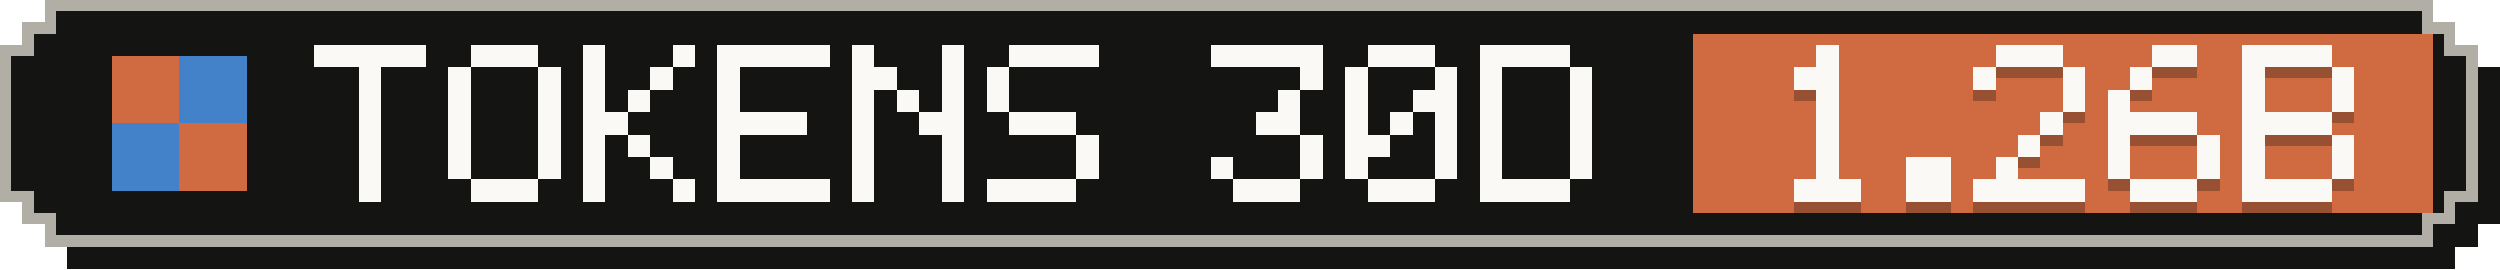
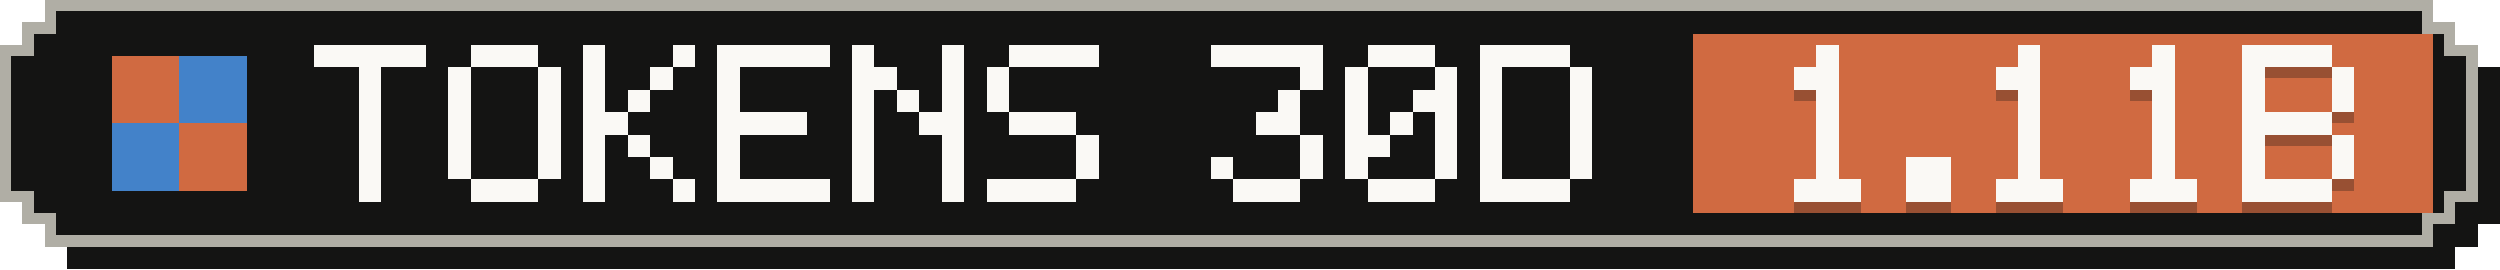
- <svg xmlns="http://www.w3.org/2000/svg" width="223" height="24" viewBox="0 0 223 24" role="img" aria-label="Tokens, last 30 days: 1.26B">
+ <svg xmlns="http://www.w3.org/2000/svg" width="223" height="24" viewBox="0 0 223 24" role="img" aria-label="Tokens, last 30 days: 1.11B">
  <g shape-rendering="crispEdges">
    <path fill="#141413" d="M6,2 H219 V4 H221 V6 H223 V20 H221 V22 H219 V24 H6 V22 H4 V20 H2 V6 H4 V4 H6 Z" />
    <path fill="#b0aea5" d="M4,0 H217 V2 H219 V4 H221 V18 H219 V20 H217 V22 H4 V20 H2 V18 H0 V4 H2 V2 H4 Z" />
    <path fill="#141413" d="M5,1 H216 V3 H218 V5 H220 V17 H218 V19 H216 V21 H5 V19 H3 V17 H1 V5 H3 V3 H5 Z" />
    <rect fill="#d06a41" x="151" y="3" width="66" height="16" />
    <g fill="#d06a41">
      <rect x="10" y="5" width="6" height="6" />
      <rect x="16" y="11" width="6" height="6" />
    </g>
    <g fill="#4382c9">
      <rect x="16" y="5" width="6" height="6" />
      <rect x="10" y="11" width="6" height="6" />
    </g>
    <g fill="#faf9f5">
      <rect x="28" y="4" width="10" height="2" />
      <rect x="32" y="6" width="2" height="2" />
      <rect x="32" y="8" width="2" height="2" />
      <rect x="32" y="10" width="2" height="2" />
      <rect x="32" y="12" width="2" height="2" />
      <rect x="32" y="14" width="2" height="2" />
      <rect x="32" y="16" width="2" height="2" />
      <rect x="42" y="4" width="6" height="2" />
      <rect x="40" y="6" width="2" height="2" />
      <rect x="48" y="6" width="2" height="2" />
      <rect x="40" y="8" width="2" height="2" />
      <rect x="48" y="8" width="2" height="2" />
      <rect x="40" y="10" width="2" height="2" />
      <rect x="48" y="10" width="2" height="2" />
      <rect x="40" y="12" width="2" height="2" />
      <rect x="48" y="12" width="2" height="2" />
      <rect x="40" y="14" width="2" height="2" />
      <rect x="48" y="14" width="2" height="2" />
      <rect x="42" y="16" width="6" height="2" />
      <rect x="52" y="4" width="2" height="2" />
      <rect x="60" y="4" width="2" height="2" />
      <rect x="52" y="6" width="2" height="2" />
      <rect x="58" y="6" width="2" height="2" />
      <rect x="52" y="8" width="2" height="2" />
      <rect x="56" y="8" width="2" height="2" />
      <rect x="52" y="10" width="4" height="2" />
      <rect x="52" y="12" width="2" height="2" />
      <rect x="56" y="12" width="2" height="2" />
      <rect x="52" y="14" width="2" height="2" />
      <rect x="58" y="14" width="2" height="2" />
      <rect x="52" y="16" width="2" height="2" />
      <rect x="60" y="16" width="2" height="2" />
      <rect x="64" y="4" width="10" height="2" />
      <rect x="64" y="6" width="2" height="2" />
      <rect x="64" y="8" width="2" height="2" />
      <rect x="64" y="10" width="8" height="2" />
      <rect x="64" y="12" width="2" height="2" />
      <rect x="64" y="14" width="2" height="2" />
      <rect x="64" y="16" width="10" height="2" />
      <rect x="76" y="4" width="2" height="2" />
      <rect x="84" y="4" width="2" height="2" />
      <rect x="76" y="6" width="4" height="2" />
      <rect x="84" y="6" width="2" height="2" />
      <rect x="76" y="8" width="2" height="2" />
      <rect x="80" y="8" width="2" height="2" />
      <rect x="84" y="8" width="2" height="2" />
      <rect x="76" y="10" width="2" height="2" />
      <rect x="82" y="10" width="4" height="2" />
      <rect x="76" y="12" width="2" height="2" />
      <rect x="84" y="12" width="2" height="2" />
      <rect x="76" y="14" width="2" height="2" />
      <rect x="84" y="14" width="2" height="2" />
      <rect x="76" y="16" width="2" height="2" />
      <rect x="84" y="16" width="2" height="2" />
      <rect x="90" y="4" width="8" height="2" />
      <rect x="88" y="6" width="2" height="2" />
      <rect x="88" y="8" width="2" height="2" />
      <rect x="90" y="10" width="6" height="2" />
      <rect x="96" y="12" width="2" height="2" />
      <rect x="96" y="14" width="2" height="2" />
      <rect x="88" y="16" width="8" height="2" />
      <rect x="108" y="4" width="10" height="2" />
      <rect x="116" y="6" width="2" height="2" />
      <rect x="114" y="8" width="2" height="2" />
      <rect x="112" y="10" width="4" height="2" />
      <rect x="116" y="12" width="2" height="2" />
      <rect x="108" y="14" width="2" height="2" />
      <rect x="116" y="14" width="2" height="2" />
      <rect x="110" y="16" width="6" height="2" />
      <rect x="122" y="4" width="6" height="2" />
      <rect x="120" y="6" width="2" height="2" />
      <rect x="128" y="6" width="2" height="2" />
      <rect x="120" y="8" width="2" height="2" />
      <rect x="126" y="8" width="4" height="2" />
      <rect x="120" y="10" width="2" height="2" />
      <rect x="124" y="10" width="2" height="2" />
      <rect x="128" y="10" width="2" height="2" />
      <rect x="120" y="12" width="4" height="2" />
      <rect x="128" y="12" width="2" height="2" />
      <rect x="120" y="14" width="2" height="2" />
      <rect x="128" y="14" width="2" height="2" />
      <rect x="122" y="16" width="6" height="2" />
      <rect x="132" y="4" width="8" height="2" />
      <rect x="132" y="6" width="2" height="2" />
      <rect x="140" y="6" width="2" height="2" />
      <rect x="132" y="8" width="2" height="2" />
      <rect x="140" y="8" width="2" height="2" />
      <rect x="132" y="10" width="2" height="2" />
      <rect x="140" y="10" width="2" height="2" />
      <rect x="132" y="12" width="2" height="2" />
      <rect x="140" y="12" width="2" height="2" />
      <rect x="132" y="14" width="2" height="2" />
      <rect x="140" y="14" width="2" height="2" />
      <rect x="132" y="16" width="8" height="2" />
    </g>
    <g fill="#141413" fill-opacity=".3">
      <rect x="162" y="5" width="2" height="2" />
      <rect x="160" y="7" width="4" height="2" />
      <rect x="162" y="9" width="2" height="2" />
      <rect x="162" y="11" width="2" height="2" />
      <rect x="162" y="13" width="2" height="2" />
      <rect x="162" y="15" width="2" height="2" />
      <rect x="160" y="17" width="6" height="2" />
      <rect x="170" y="15" width="4" height="2" />
      <rect x="170" y="17" width="4" height="2" />
-       <rect x="178" y="5" width="6" height="2" />
-       <rect x="176" y="7" width="2" height="2" />
-       <rect x="184" y="7" width="2" height="2" />
-       <rect x="184" y="9" width="2" height="2" />
-       <rect x="182" y="11" width="2" height="2" />
+       <rect x="180" y="5" width="2" height="2" />
+       <rect x="178" y="7" width="4" height="2" />
+       <rect x="180" y="9" width="2" height="2" />
+       <rect x="180" y="11" width="2" height="2" />
      <rect x="180" y="13" width="2" height="2" />
-       <rect x="178" y="15" width="2" height="2" />
-       <rect x="176" y="17" width="10" height="2" />
-       <rect x="192" y="5" width="4" height="2" />
-       <rect x="190" y="7" width="2" height="2" />
-       <rect x="188" y="9" width="2" height="2" />
-       <rect x="188" y="11" width="8" height="2" />
-       <rect x="188" y="13" width="2" height="2" />
-       <rect x="196" y="13" width="2" height="2" />
-       <rect x="188" y="15" width="2" height="2" />
-       <rect x="196" y="15" width="2" height="2" />
+       <rect x="180" y="15" width="2" height="2" />
+       <rect x="178" y="17" width="6" height="2" />
+       <rect x="192" y="5" width="2" height="2" />
+       <rect x="190" y="7" width="4" height="2" />
+       <rect x="192" y="9" width="2" height="2" />
+       <rect x="192" y="11" width="2" height="2" />
+       <rect x="192" y="13" width="2" height="2" />
+       <rect x="192" y="15" width="2" height="2" />
      <rect x="190" y="17" width="6" height="2" />
      <rect x="200" y="5" width="8" height="2" />
      <rect x="200" y="7" width="2" height="2" />
      <rect x="208" y="7" width="2" height="2" />
      <rect x="200" y="9" width="2" height="2" />
      <rect x="208" y="9" width="2" height="2" />
      <rect x="200" y="11" width="8" height="2" />
      <rect x="200" y="13" width="2" height="2" />
      <rect x="208" y="13" width="2" height="2" />
      <rect x="200" y="15" width="2" height="2" />
      <rect x="208" y="15" width="2" height="2" />
      <rect x="200" y="17" width="8" height="2" />
    </g>
    <g fill="#faf9f5">
      <rect x="162" y="4" width="2" height="2" />
      <rect x="160" y="6" width="4" height="2" />
      <rect x="162" y="8" width="2" height="2" />
      <rect x="162" y="10" width="2" height="2" />
      <rect x="162" y="12" width="2" height="2" />
      <rect x="162" y="14" width="2" height="2" />
      <rect x="160" y="16" width="6" height="2" />
      <rect x="170" y="14" width="4" height="2" />
      <rect x="170" y="16" width="4" height="2" />
-       <rect x="178" y="4" width="6" height="2" />
-       <rect x="176" y="6" width="2" height="2" />
-       <rect x="184" y="6" width="2" height="2" />
-       <rect x="184" y="8" width="2" height="2" />
-       <rect x="182" y="10" width="2" height="2" />
+       <rect x="180" y="4" width="2" height="2" />
+       <rect x="178" y="6" width="4" height="2" />
+       <rect x="180" y="8" width="2" height="2" />
+       <rect x="180" y="10" width="2" height="2" />
      <rect x="180" y="12" width="2" height="2" />
-       <rect x="178" y="14" width="2" height="2" />
-       <rect x="176" y="16" width="10" height="2" />
-       <rect x="192" y="4" width="4" height="2" />
-       <rect x="190" y="6" width="2" height="2" />
-       <rect x="188" y="8" width="2" height="2" />
-       <rect x="188" y="10" width="8" height="2" />
-       <rect x="188" y="12" width="2" height="2" />
-       <rect x="196" y="12" width="2" height="2" />
-       <rect x="188" y="14" width="2" height="2" />
-       <rect x="196" y="14" width="2" height="2" />
+       <rect x="180" y="14" width="2" height="2" />
+       <rect x="178" y="16" width="6" height="2" />
+       <rect x="192" y="4" width="2" height="2" />
+       <rect x="190" y="6" width="4" height="2" />
+       <rect x="192" y="8" width="2" height="2" />
+       <rect x="192" y="10" width="2" height="2" />
+       <rect x="192" y="12" width="2" height="2" />
+       <rect x="192" y="14" width="2" height="2" />
      <rect x="190" y="16" width="6" height="2" />
      <rect x="200" y="4" width="8" height="2" />
      <rect x="200" y="6" width="2" height="2" />
      <rect x="208" y="6" width="2" height="2" />
      <rect x="200" y="8" width="2" height="2" />
      <rect x="208" y="8" width="2" height="2" />
      <rect x="200" y="10" width="8" height="2" />
      <rect x="200" y="12" width="2" height="2" />
      <rect x="208" y="12" width="2" height="2" />
      <rect x="200" y="14" width="2" height="2" />
      <rect x="208" y="14" width="2" height="2" />
      <rect x="200" y="16" width="8" height="2" />
    </g>
  </g>
</svg>
